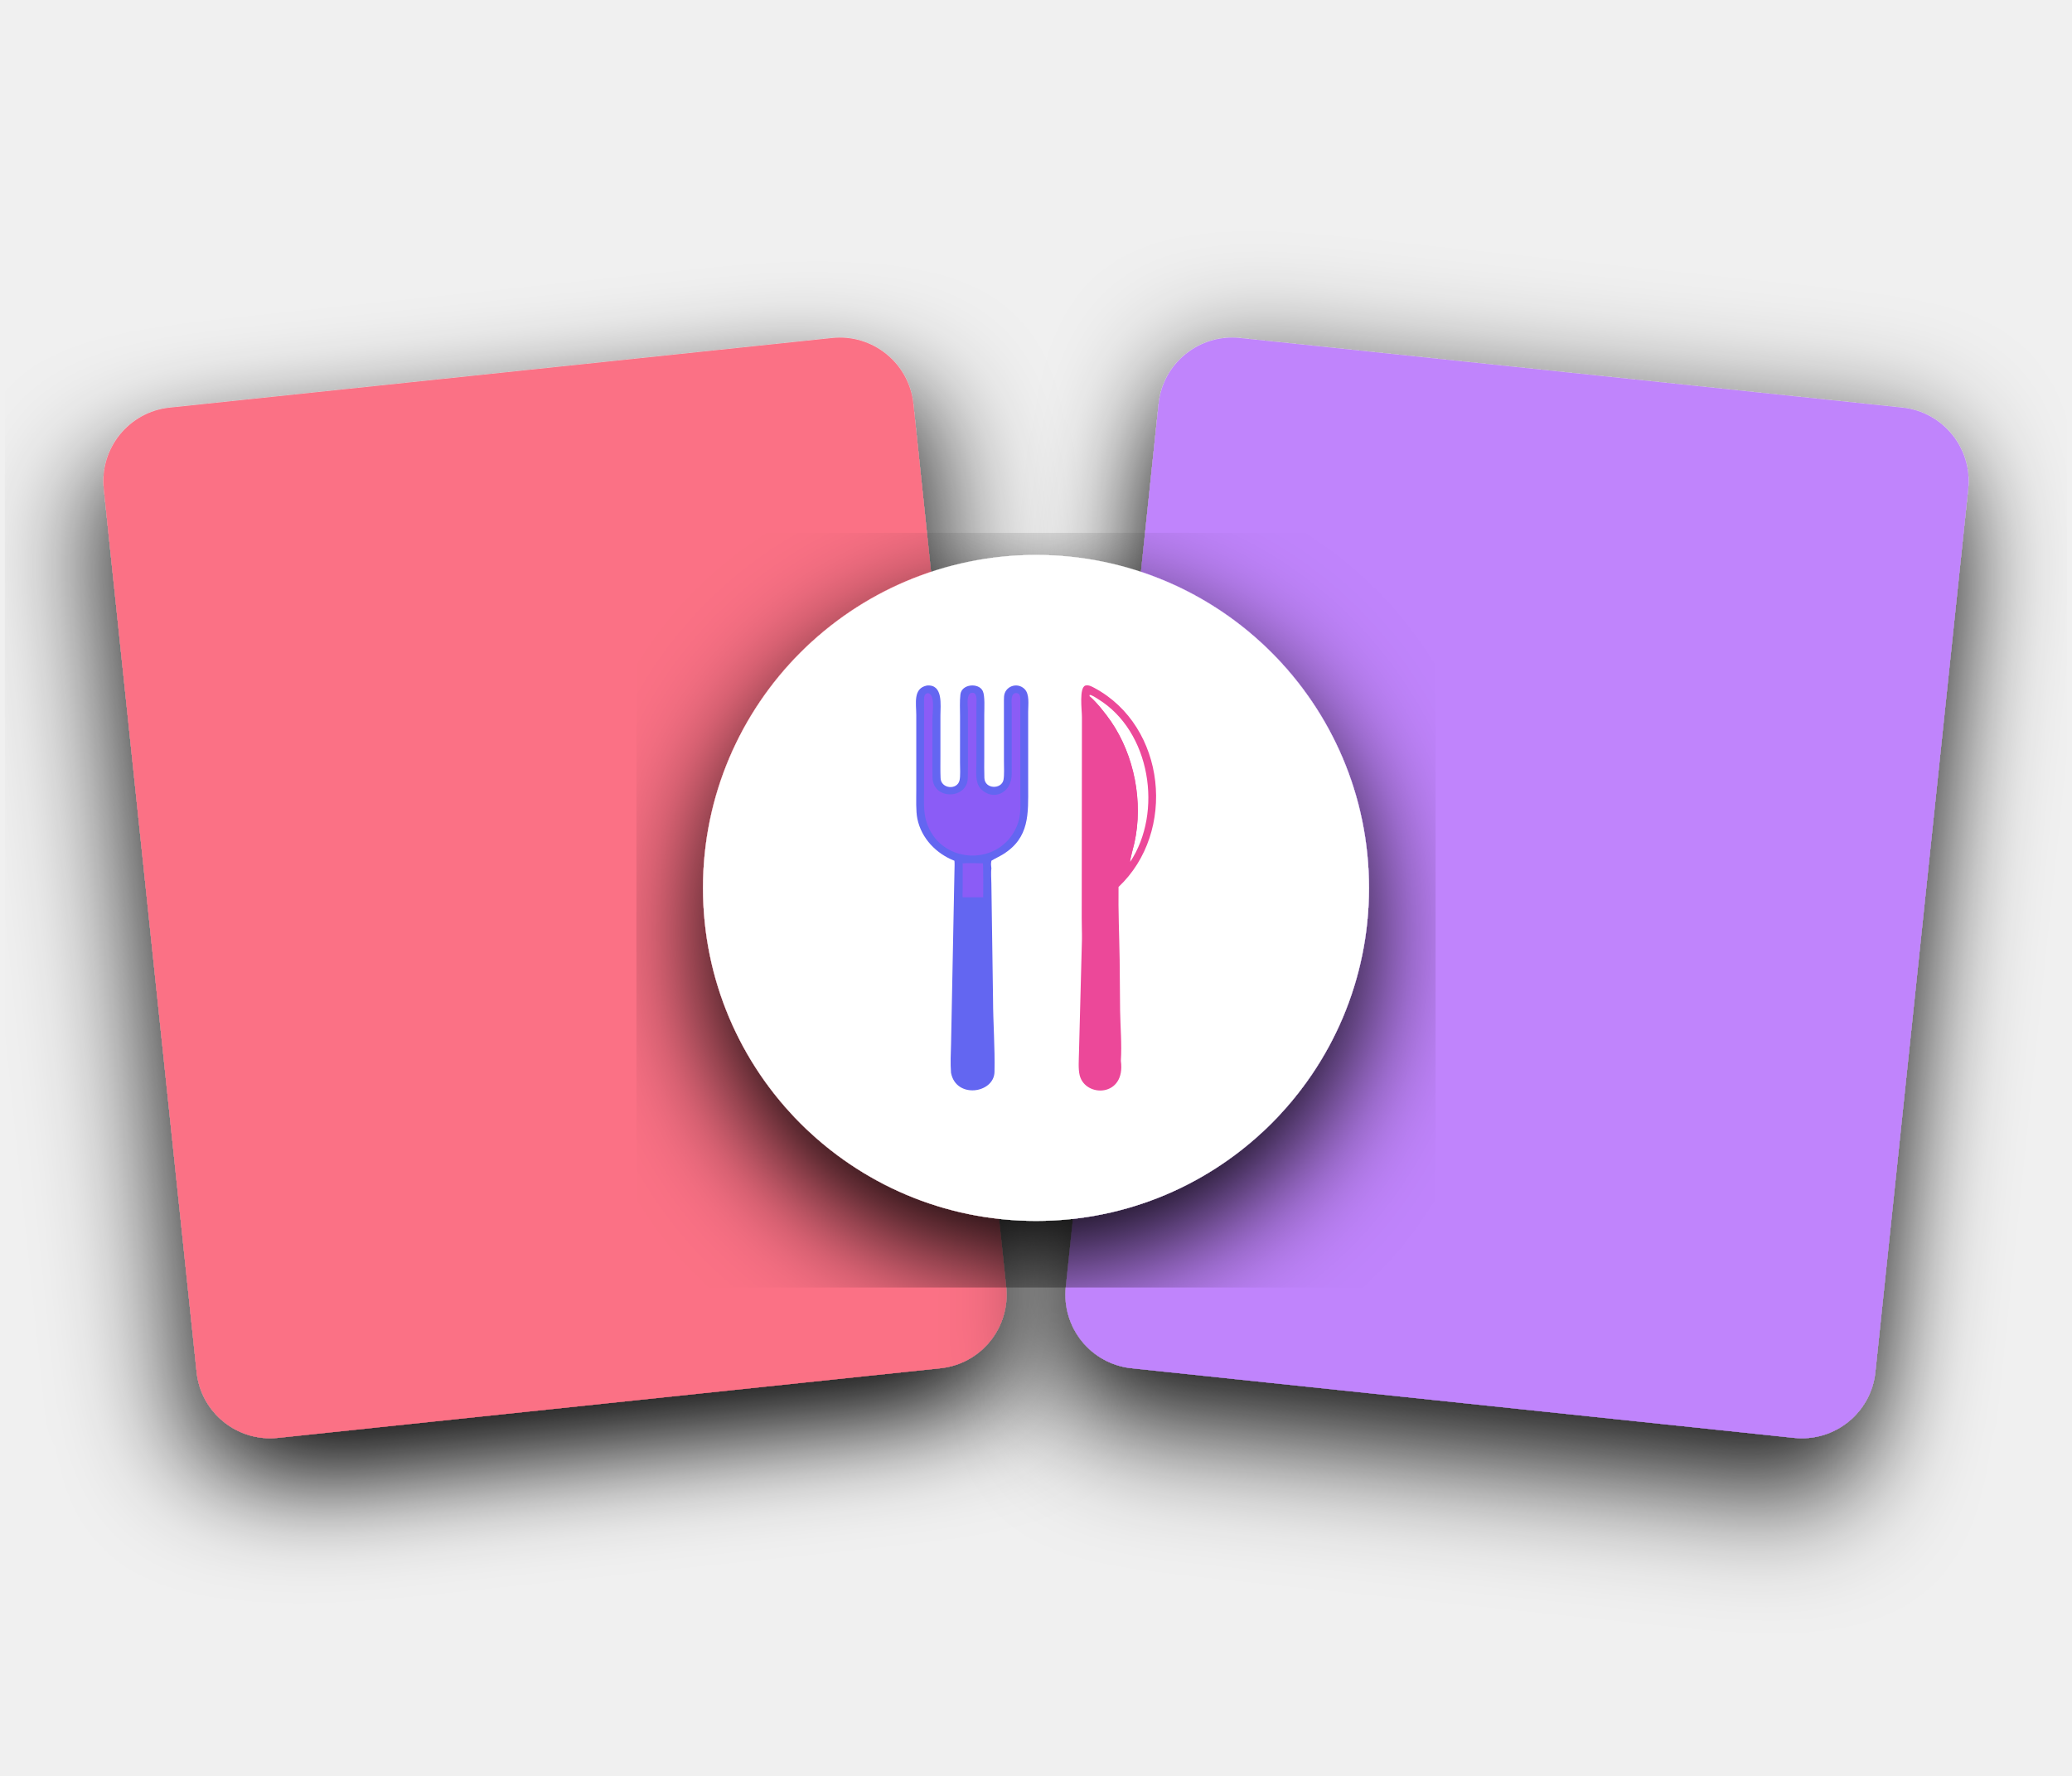
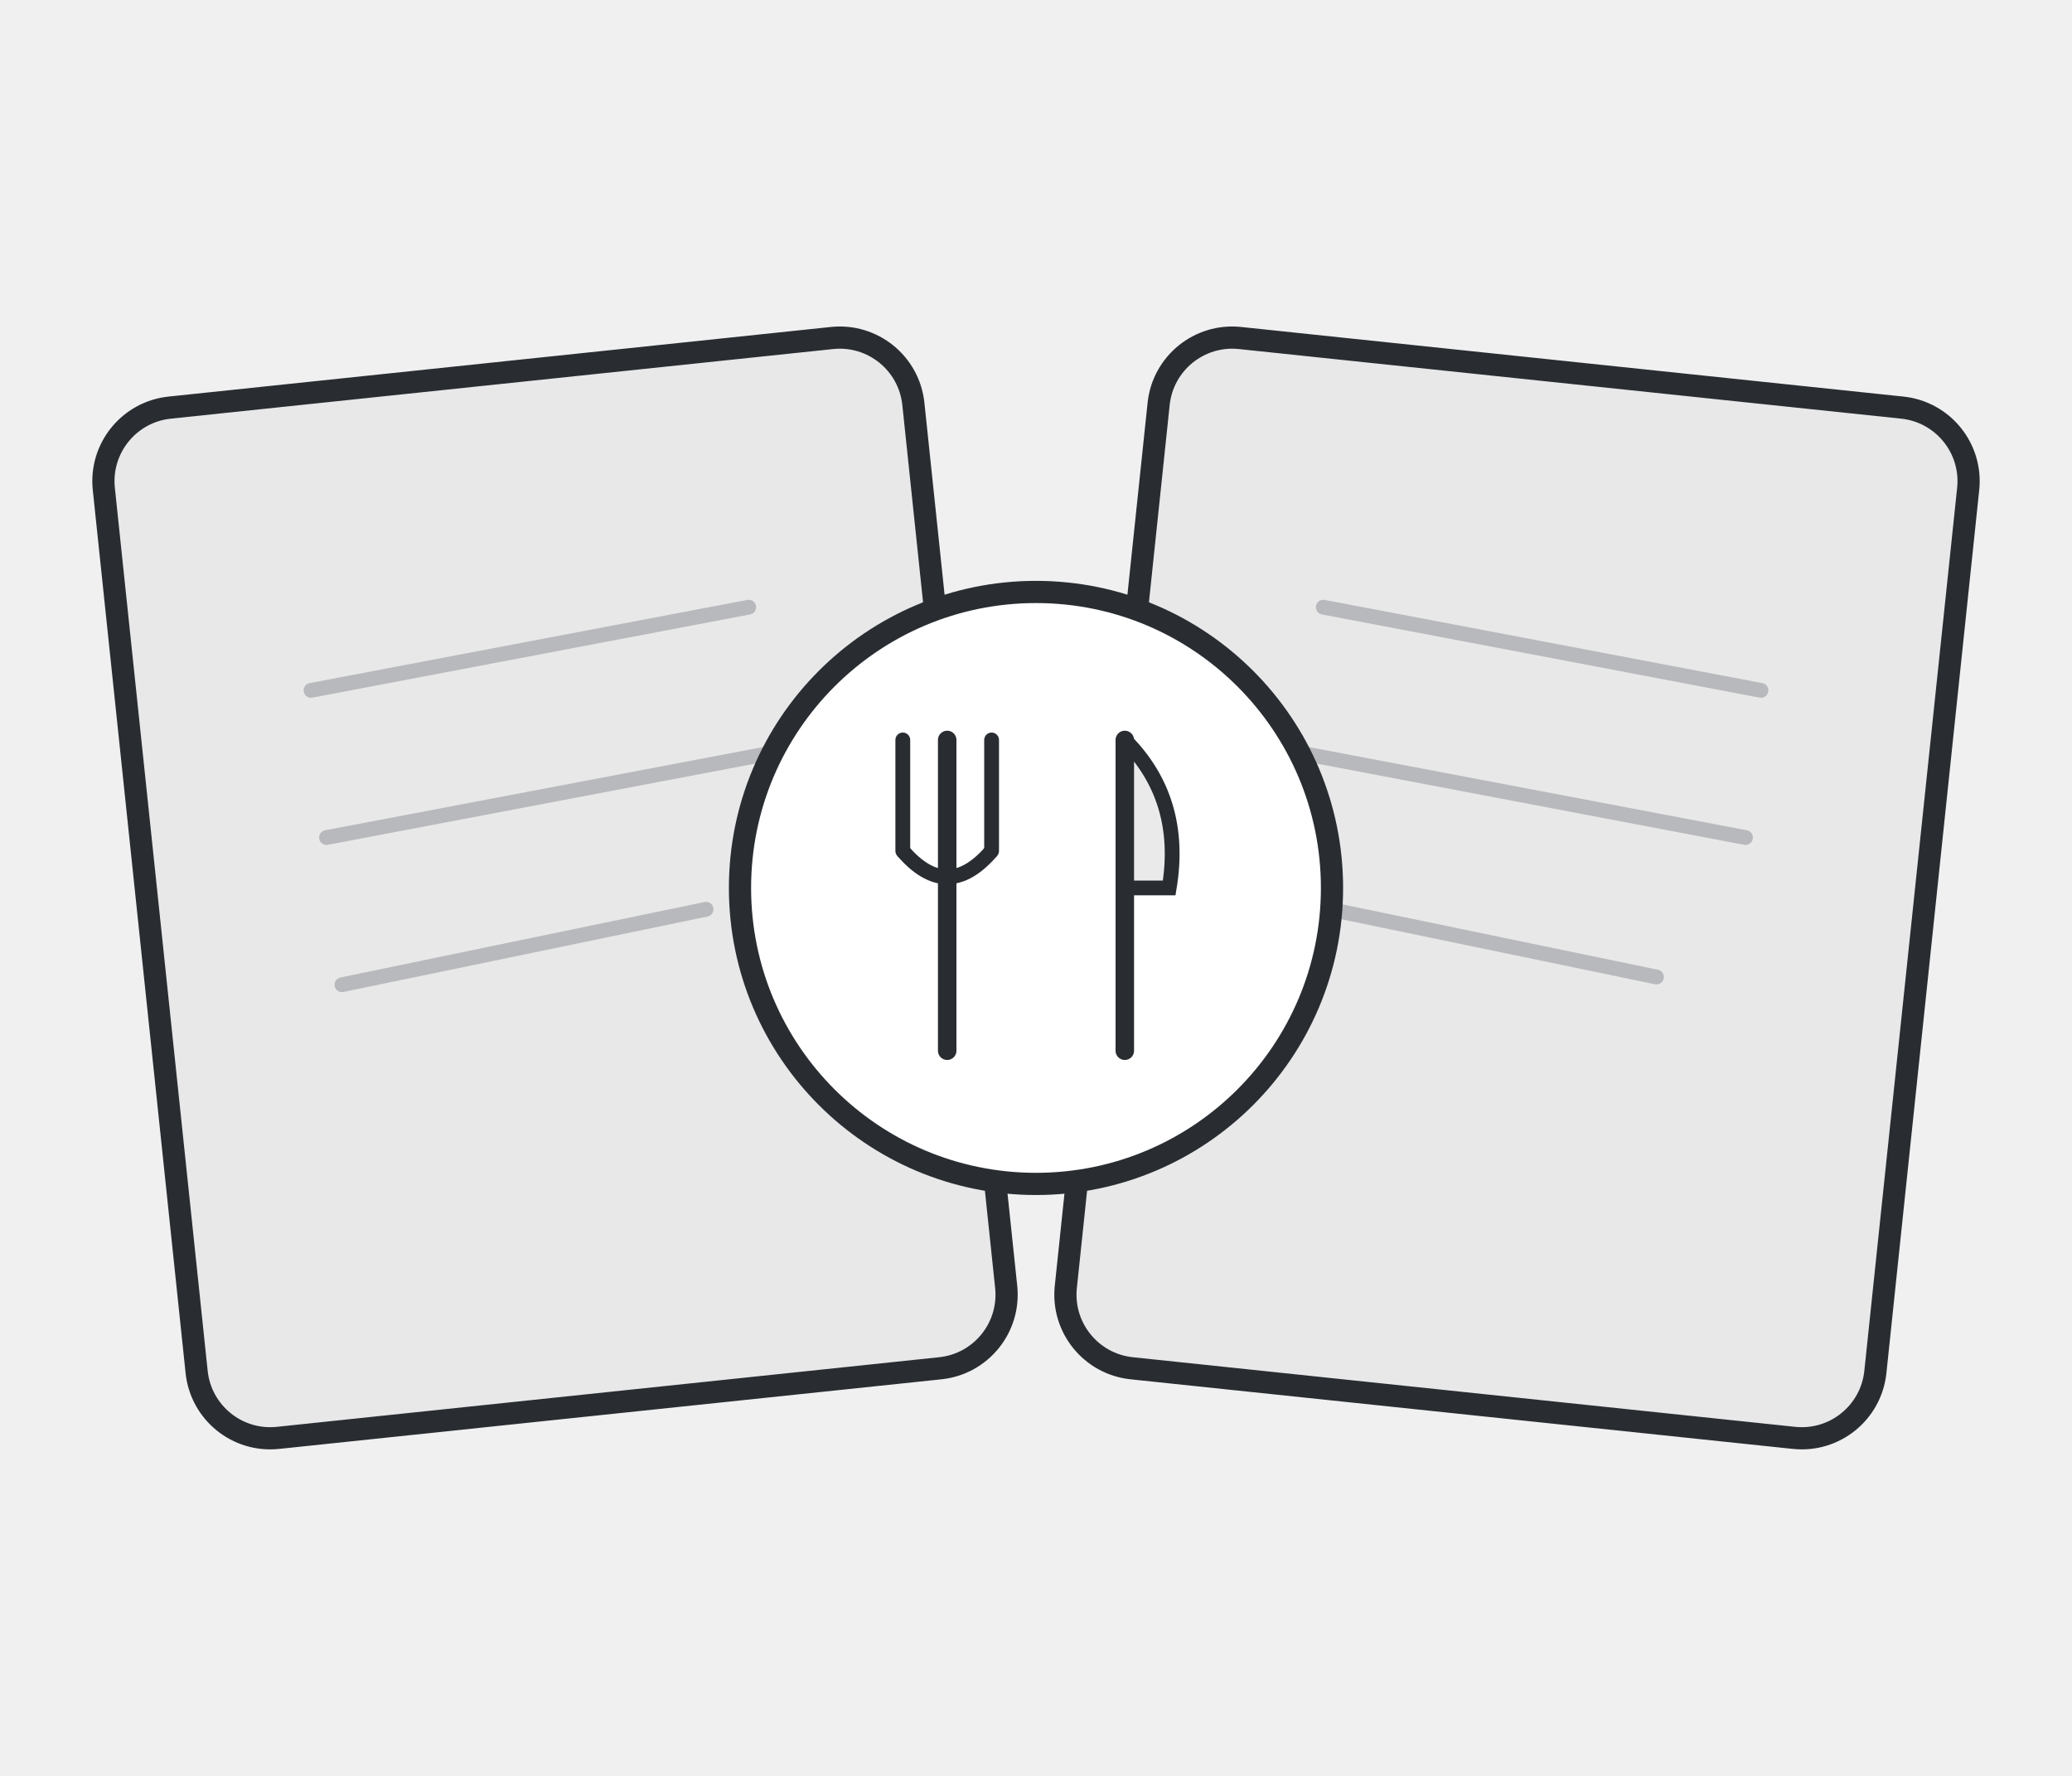
<svg xmlns="http://www.w3.org/2000/svg" width="280" height="240" viewBox="0 0 280 240" fill="none">
-   <defs>
-     <filter id="shadow">
-       <feDropShadow dx="0" dy="6" stdDeviation="8" floodOpacity="0.25" />
-     </filter>
-   </defs>
-   <rect x="20" y="50" width="110" height="140" rx="10" fill="#FB7185" transform="rotate(-6 75 120)" filter="url(#shadow)" />
-   <rect x="150" y="50" width="110" height="140" rx="10" fill="#C084FC" transform="rotate(6 205 120)" filter="url(#shadow)" />
-   <circle cx="140" cy="120" r="45" fill="white" filter="url(#shadow)" />
-   <g transform="translate(140, 120) scale(0.11) translate(-250, -250)">
-     <g transform="matrix(0.64 0 0 0.64 250 250)">
-       <g>
-         <g transform="matrix(1 0 0 1 -122.56 -0.08)" id="path_0">
-           <path style="fill: #6366F1;" transform="translate(-389.51, -510.12)" d="M 302.818 121.606 C 334.298 119.046 328.612 159.365 328.616 179.192 L 328.604 258.24 C 328.6 271.802 328.34 285.356 328.896 299.008 C 329.362 319.924 360.794 323.008 365.308 303.63 C 367.24 295.342 366.21 278.726 366.214 269.89 L 366.276 180.943 C 366.266 167.43 365.41 152.076 366.922 139.012 C 369.074 118.36 402.04 115.827 409.872 132.079 C 414.374 141.421 412.76 166.491 412.76 177.61 L 412.76 258.694 C 412.764 272.16 412.466 285.46 412.98 299.026 C 413.81 321.008 446.004 321.298 449.684 302.614 C 451.406 293.874 450.554 276.876 450.554 267.428 L 450.5 156.828 C 450.5 152.201 450.426 147.605 450.71 142.998 C 451.946 123.05 476.074 114.371 490.138 128.392 C 500.11 138.334 497.03 158.182 497.03 171.673 L 497.054 315.53 C 497.098 367.296 500.14 413.798 448.872 445.574 C 441.298 450.27 433.882 453.39 427.148 457.594 L 426.482 458.016 C 425.274 464.618 425.7 466.28 426.482 473.038 C 425.332 479.13 426.316 494.74 426.418 501.75 L 429.592 723.498 C 429.726 769.618 433.46 817.084 432.412 863.454 C 431.482 904.656 358.5 915.474 348.938 865.036 C 347.512 846.884 348.502 827.798 349.026 809.586 L 355.574 476.618 C 355.638 470.924 356.126 463.468 355.488 458.016 C 320.542 444.428 292.114 415.034 284.352 377.51 C 281.266 362.602 282.258 339.124 282.258 323.166 L 282.248 178.369 C 282.238 156.057 275.644 126.939 302.818 121.606" />
-         </g>
-         <g transform="matrix(1 0 0 1 -122.44 -218.44)" id="path_1">
-           <path style="fill: #8B5CF6;" transform="translate(-389.63, -291.76)" d="M 304.41 136.133 C 319.054 137.756 313.324 172.474 313.312 185.265 L 313.282 258.544 C 313.282 271.758 313.222 284.914 313.468 298.276 C 314.272 341.662 379.826 340.462 381.16 299.6 C 381.654 284.478 381.462 269.228 381.464 254.056 L 381.448 169.62 C 381.44 160.605 377.164 135.686 390.016 135.454 C 399.932 135.275 397.742 151.318 397.702 158.153 L 397.672 269.374 C 397.656 285.44 394.468 308.396 406.518 320.426 C 430.142 344.01 465.984 328.43 465.516 290.202 L 465.5 190.25 L 465.464 161.912 C 465.45 154.227 462.652 134.981 474.644 136.122 C 481.732 136.796 481.722 142.634 481.972 148.446 L 482 328.302 C 482.016 350.716 484.086 371.04 475.088 392.15 C 442.384 468.856 333.05 465.336 304.016 389.65 C 295.578 368.43 297.166 348.794 297.172 326.678 L 297.196 148.593 C 297.24 142.623 297.84 137.543 304.41 136.133" />
-         </g>
-         <g transform="matrix(1 0 0 1 -121.38 203.68)" id="path_2">
-           <path style="fill: #6366F1;" transform="translate(-390.69, -713.89)" d="M 369.508 543.464 L 412.746 543.464 C 410.288 557.33 412.904 601.908 413.236 617.218 L 416.976 834.69 C 417.398 852.088 421.334 866.874 406.384 879.284 C 398.454 884.166 389.702 886.04 380.7 882.408 C 359.1 873.656 364.226 852.168 364.016 833.842 L 368.53 604.872 C 368.882 584.204 369.534 564.166 369.508 543.464" />
-         </g>
-         <g transform="matrix(1 0 0 1 -121.12 -14.82)" id="path_3">
-           <path style="fill: #8B5CF6;" transform="translate(-390.95, -495.39)" d="M 409.322 462.974 L 409.986 462.698 C 411.222 464.484 410.73 521.806 410.734 528.232 L 372.876 528.232 L 371.496 528.12 C 370.632 527.218 371.338 515.282 371.346 512.704 L 371.354 462.974 C 382.116 462.306 398.522 462.49 409.322 462.974" />
-         </g>
-         <g transform="matrix(1 0 0 1 156.23 0)" id="path_4">
-           <path style="fill: #EC4899;" transform="translate(-668.3, -510.21)" d="M 607.174 121.606 C 613.39 120.295 618.744 123.328 624.152 126.226 C 761.826 199.994 782.428 402.896 670.496 508.318 C 669.808 554.946 671.914 601.414 672.648 647.998 L 673.506 745.498 C 674.022 776.984 677.046 810.646 674.95 841.992 C 684.87 911.93 607.028 913.082 595.99 870.154 C 592.832 857.874 594.332 839.676 594.554 826.582 L 600.282 608.47 C 600.496 595.606 599.704 581.62 599.84 568.406 L 600.244 182.326 C 600.246 168.859 594.382 125.039 607.174 121.606 M 692.758 460.364 C 756.18 364.952 731.98 209.516 631.474 147.864 C 628.212 145.862 617.576 138.432 614.786 139.957 L 614.994 142.365 C 627.792 152.887 646.256 176.322 656.034 190.589 C 701.048 256.262 718.094 345.402 701.046 423.346 C 700.13 427.534 691.71 458.372 692.758 460.364" />
-         </g>
-         <g transform="matrix(1 0 0 1 149.02 -170.78)" id="path_5">
-           <path style="fill: #EC4899;" transform="translate(-661.09, -339.43)" d="M 614.994 142.365 C 627.792 152.887 646.256 176.322 656.034 190.589 C 701.048 256.262 718.094 345.402 701.046 423.346 C 700.13 427.534 691.71 458.372 692.758 460.364 C 684.228 478.036 662.916 490.232 655.522 502.2 L 655.522 536.488 L 614.994 536.488 L 614.992 273.952 C 614.992 230.932 614.206 185.187 614.994 142.365" />
-         </g>
-         <g transform="matrix(1 0 0 1 123.43 207.21)" id="path_6">
-           <path style="fill: #EC4899;" transform="translate(-635.5, -717.41)" d="M 614.994 550.996 L 655.522 550.996 C 655.514 568.77 655.462 586.602 655.56 604.374 C 655.122 629.544 657.302 658.682 658.07 684.032 C 658.786 707.684 657.522 731.826 658.14 755.526 L 660.098 823.392 C 660.726 842.976 666.41 866.092 650.002 879.284 C 632.79 890.5 610.82 879.866 609.712 859.2 C 609.136 848.456 609.64 837.3 609.934 826.518 L 610.982 781.562 C 611.188 774.82 611.784 767.738 611.89 761.1 z" />
-         </g>
-       </g>
-     </g>
-   </g>
+   <rect x="20" y="50" width="110" height="140" rx="10" stroke="#292D32" stroke-width="3" fill="#292D32" fill-opacity="0.04" transform="rotate(-6 75 120)" />
+   <rect x="150" y="50" width="110" height="140" rx="10" stroke="#292D32" stroke-width="3" fill="#292D32" fill-opacity="0.04" transform="rotate(6 205 120)" />
+   <line x1="45" y1="90" x2="105" y2="85" stroke="#292D32" stroke-width="2" stroke-linecap="round" opacity="0.25" transform="rotate(-6 75 120)" />
+   <line x1="45" y1="110" x2="105" y2="105" stroke="#292D32" stroke-width="2" stroke-linecap="round" opacity="0.25" transform="rotate(-6 75 120)" />
+   <line x1="45" y1="130" x2="95" y2="125" stroke="#292D32" stroke-width="2" stroke-linecap="round" opacity="0.25" transform="rotate(-6 75 120)" />
+   <line x1="175" y1="85" x2="235" y2="90" stroke="#292D32" stroke-width="2" stroke-linecap="round" opacity="0.25" transform="rotate(6 205 120)" />
+   <line x1="175" y1="105" x2="235" y2="110" stroke="#292D32" stroke-width="2" stroke-linecap="round" opacity="0.25" transform="rotate(6 205 120)" />
+   <line x1="175" y1="125" x2="225" y2="130" stroke="#292D32" stroke-width="2" stroke-linecap="round" opacity="0.25" transform="rotate(6 205 120)" />
+   <circle cx="140" cy="120" r="40" stroke="#292D32" stroke-width="3" fill="white" />
+   <line x1="128" y1="100" x2="128" y2="142" stroke="#292D32" stroke-width="2.5" stroke-linecap="round" />
+   <line x1="122" y1="100" x2="122" y2="115" stroke="#292D32" stroke-width="2" stroke-linecap="round" />
+   <line x1="128" y1="100" x2="128" y2="115" stroke="#292D32" stroke-width="2" stroke-linecap="round" />
+   <line x1="134" y1="100" x2="134" y2="115" stroke="#292D32" stroke-width="2" stroke-linecap="round" />
+   <path d="M122 115 Q128 122 134 115" stroke="#292D32" stroke-width="2" fill="none" />
+   <line x1="152" y1="100" x2="152" y2="142" stroke="#292D32" stroke-width="2.5" stroke-linecap="round" />
+   <path d="M152 100 Q160 108 158 120 L152 120" stroke="#292D32" stroke-width="2" fill="#292D32" fill-opacity="0.1" />
</svg>
